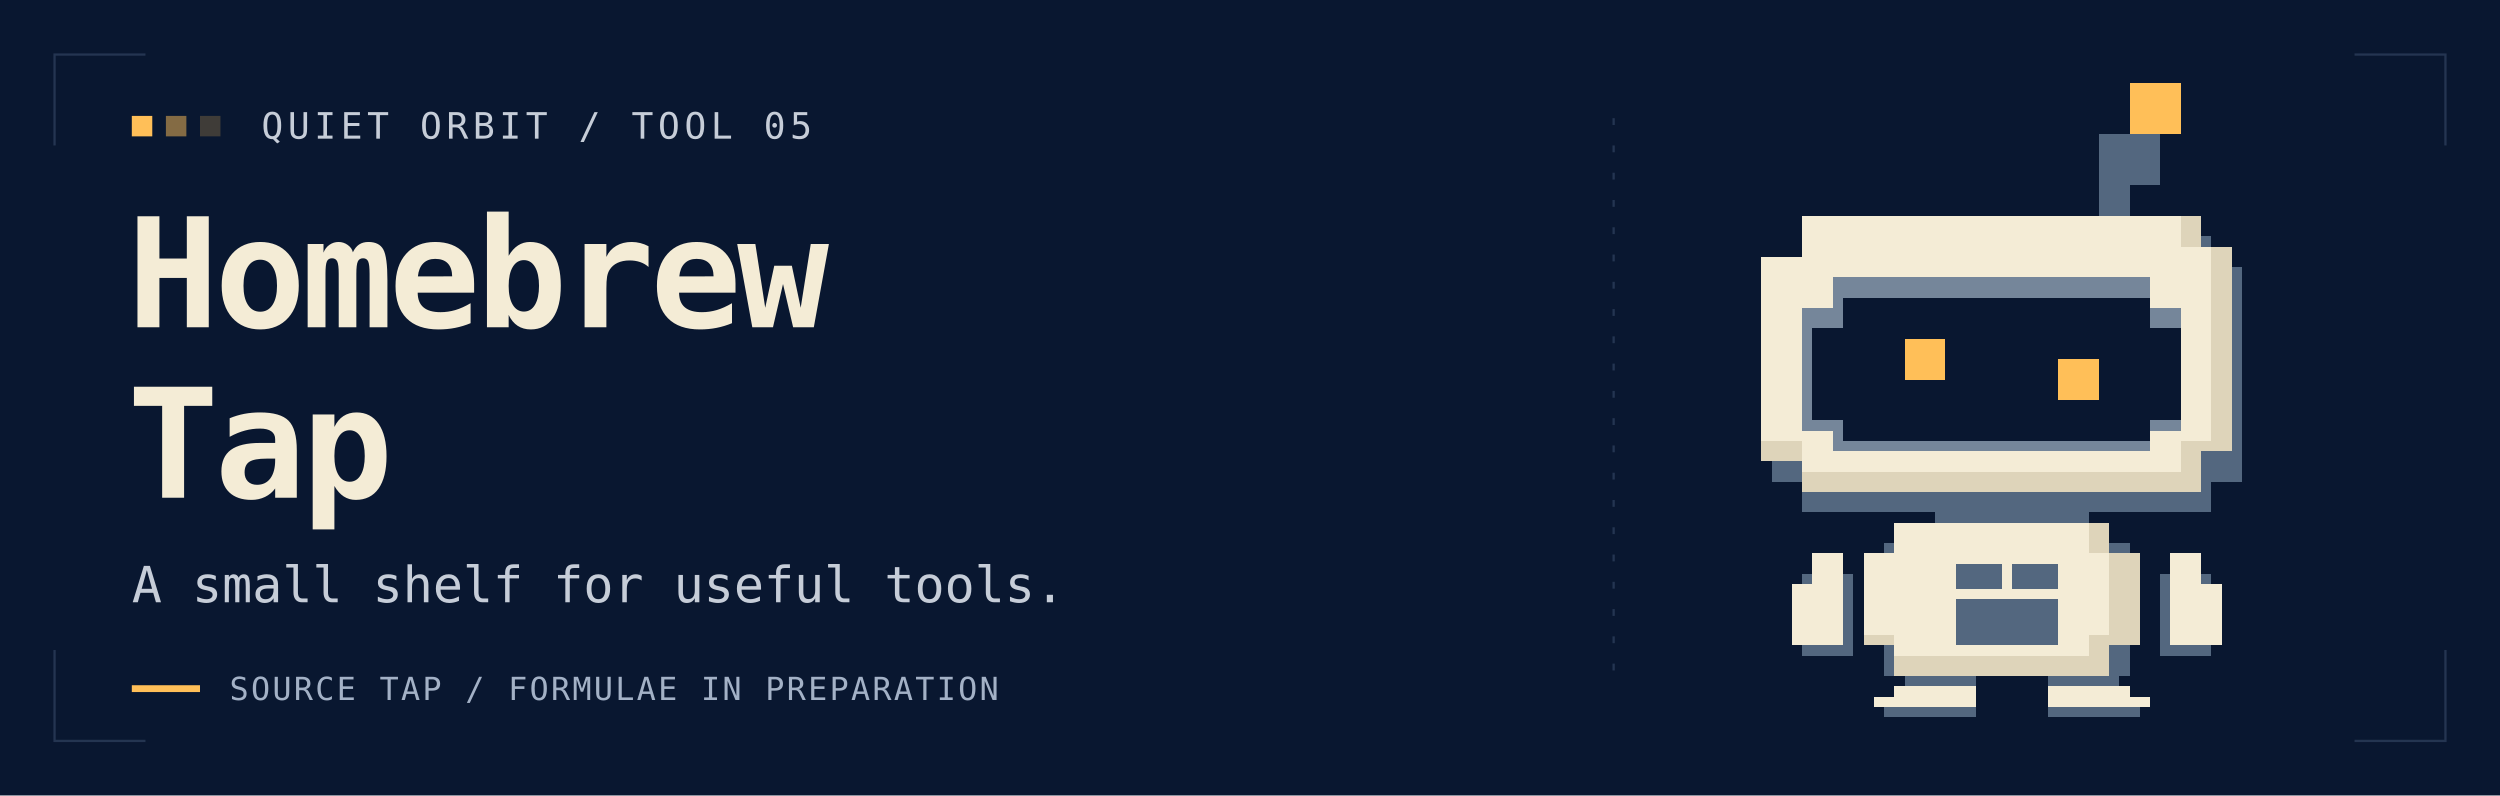
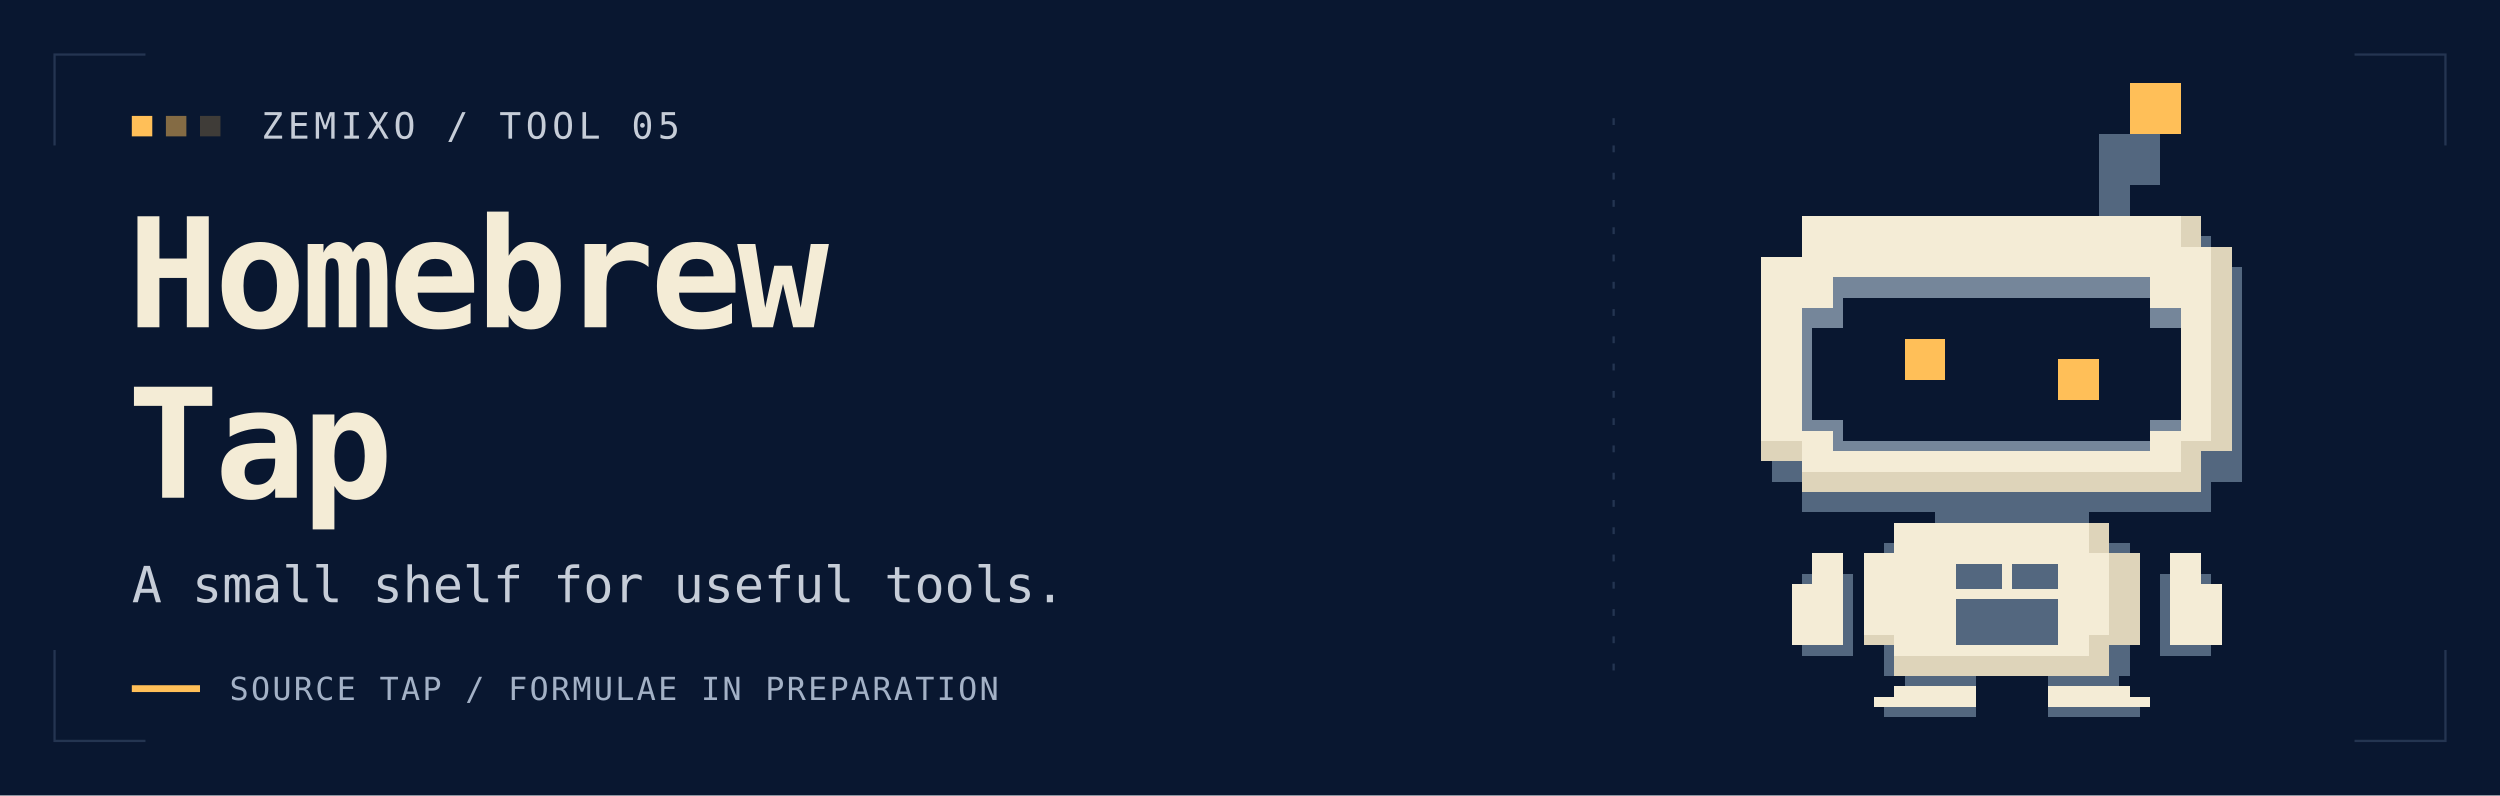
<svg xmlns="http://www.w3.org/2000/svg" width="1100" height="350" viewBox="0 0 1100 350" role="img" aria-labelledby="title desc">
  <rect width="1100" height="350" fill="#091730" />
  <g fill="none" stroke="#243551" stroke-width="1">
    <path d="M24 64V24H64M1036 24h40v40M24 286v40h40M1036 326h40v-40" />
    <path d="M710 52v246" stroke-dasharray="3 9" />
  </g>
  <g fill="#ffbf58">
    <rect x="58" y="51" width="9" height="9" />
    <rect x="73" y="51" width="9" height="9" opacity=".5" />
    <rect x="88" y="51" width="9" height="9" opacity=".22" />
  </g>
-   <text x="115" y="61" fill="#c6cdd8" font-family="monospace" font-size="16" letter-spacing="2">QUIET ORBIT / TOOL 05</text>
+   <text x="115" y="61" fill="#c6cdd8" font-family="monospace" font-size="16" letter-spacing="2">ZEMIXO / TOOL 05</text>
  <g fill="#f4ecd6" font-family="monospace" font-size="67" font-weight="700" letter-spacing="-2">
    <text x="56" y="144">Homebrew</text>
    <text x="56" y="219">Tap</text>
  </g>
  <text x="58" y="265" fill="#c6cdd8" font-family="monospace" font-size="22">A small shelf for useful tools.</text>
  <path d="M58 303h30" stroke="#ffbf58" stroke-width="3" />
  <text x="101" y="308" fill="#a3b1c6" font-family="monospace" font-size="14" letter-spacing="1">SOURCE TAP / FORMULAE IN PREPARATION</text>
  <g transform="translate(766 32) scale(4.5)" shape-rendering="crispEdges">
    <g fill="#53677f">
      <path d="M35 9V6h3V3h3v8h-3v3h-3z" />
      <path d="M6 16h40v3h3v21h-3v3H6v-3H3V19h3z" />
      <rect x="19" y="42" width="15" height="4" />
      <path d="M14 46h24v13H14zM6 49h5v8H6zM41 49h5v8h-5z" />
      <path d="M16 59h7v4h-9v-2h2zM30 59h7v2h2v2h-9z" />
    </g>
    <rect x="38" y="1" width="5" height="5" fill="#ffbf58" />
    <path d="M6 14h39v3h3v20h-3v4H6v-3H2V18h4z" fill="#ded4ba" />
    <path d="M6 14h37v3h3v19h-3v3H6v-3H2V18h4z" fill="#f4ecd6" />
    <path d="M9 20h31v3h3v12h-3v2H9v-2H6V23h3z" fill="#75869a" />
    <path d="M10 22h30v3h3v9h-3v2H10v-2H7v-9h3z" fill="#091730" />
    <rect x="16" y="26" width="4" height="4" fill="#ffbf58" />
    <rect x="31" y="28" width="4" height="4" fill="#ffbf58" />
    <path d="M15 44h21v3h3v9h-3v3H15v-3h-3V47h3z" fill="#ded4ba" />
    <path d="M15 44h19v3h2v8h-2v2H15v-2h-3V47h3z" fill="#f4ecd6" />
    <path d="M7 47h3v9H5v-6h2zM42 47h3v3h2v6h-5z" fill="#f4ecd6" />
    <path d="M15 60h8v2H13v-1h2zM30 60h8v1h2v1H30z" fill="#f4ecd6" />
    <rect x="21" y="48" width="10" height="8" fill="#53677f" />
    <path d="M26 48v3M21 51h10" stroke="#f4ecd6" stroke-width="1" />
  </g>
</svg>
